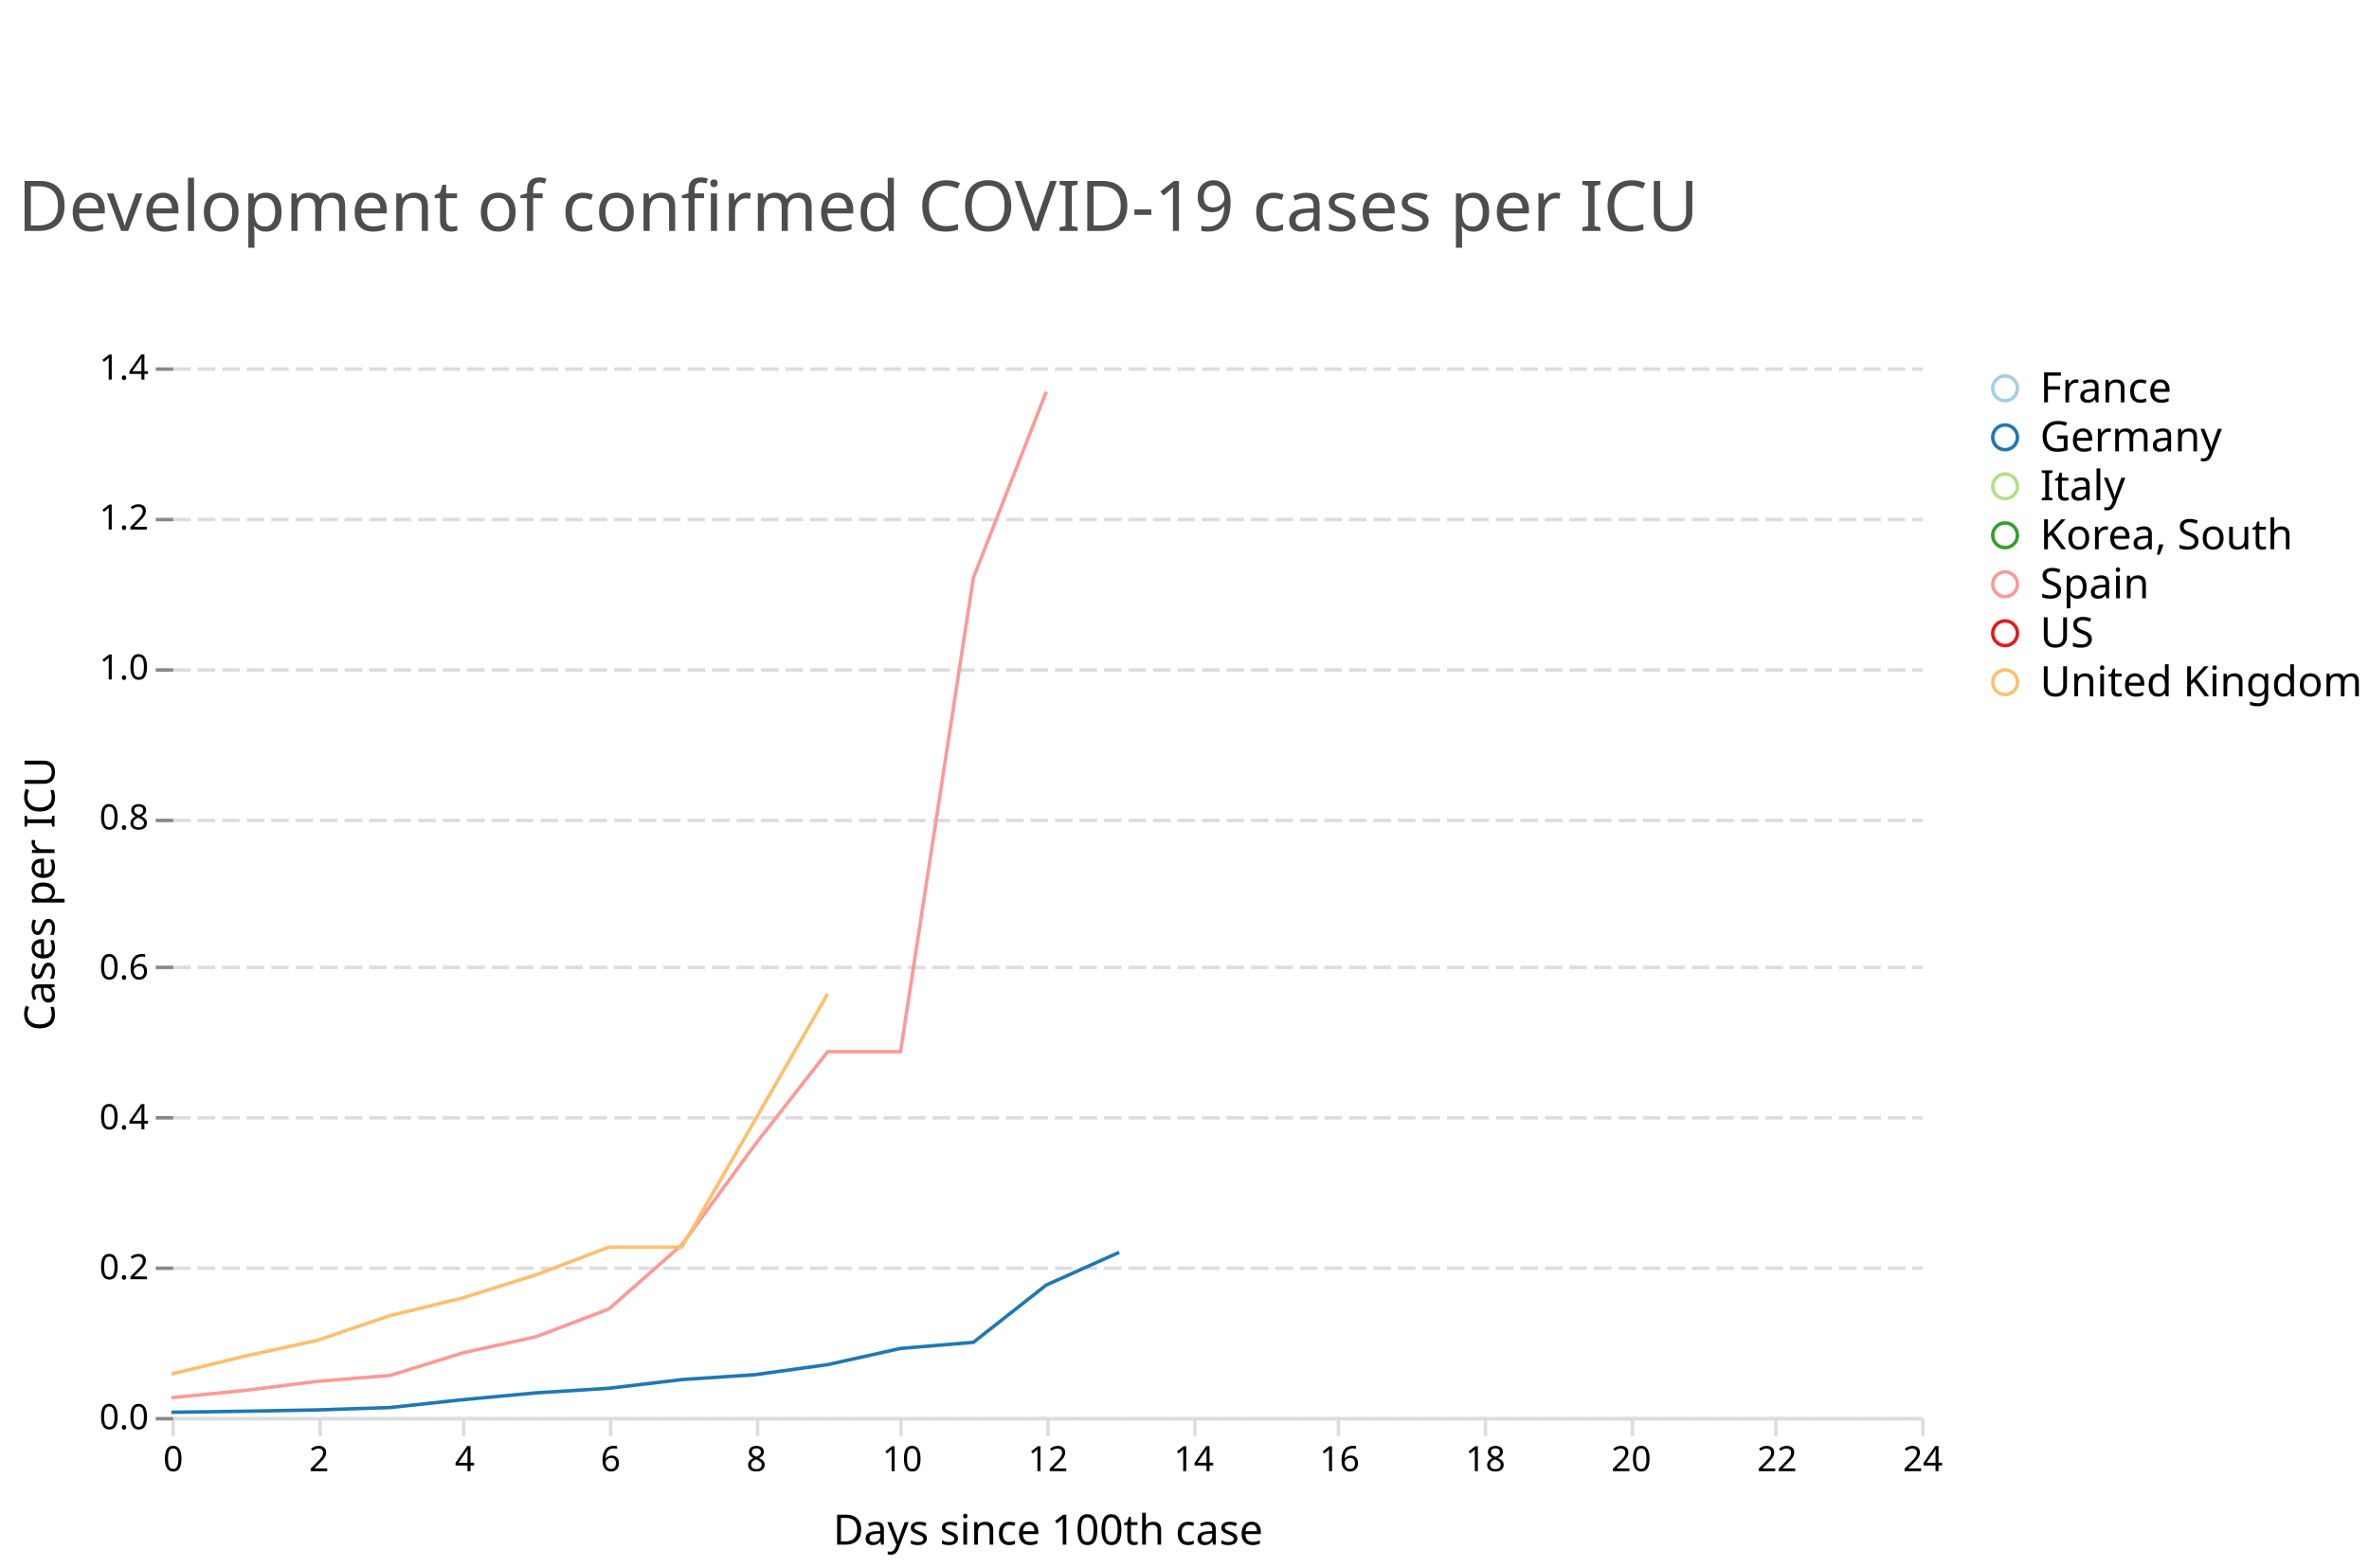
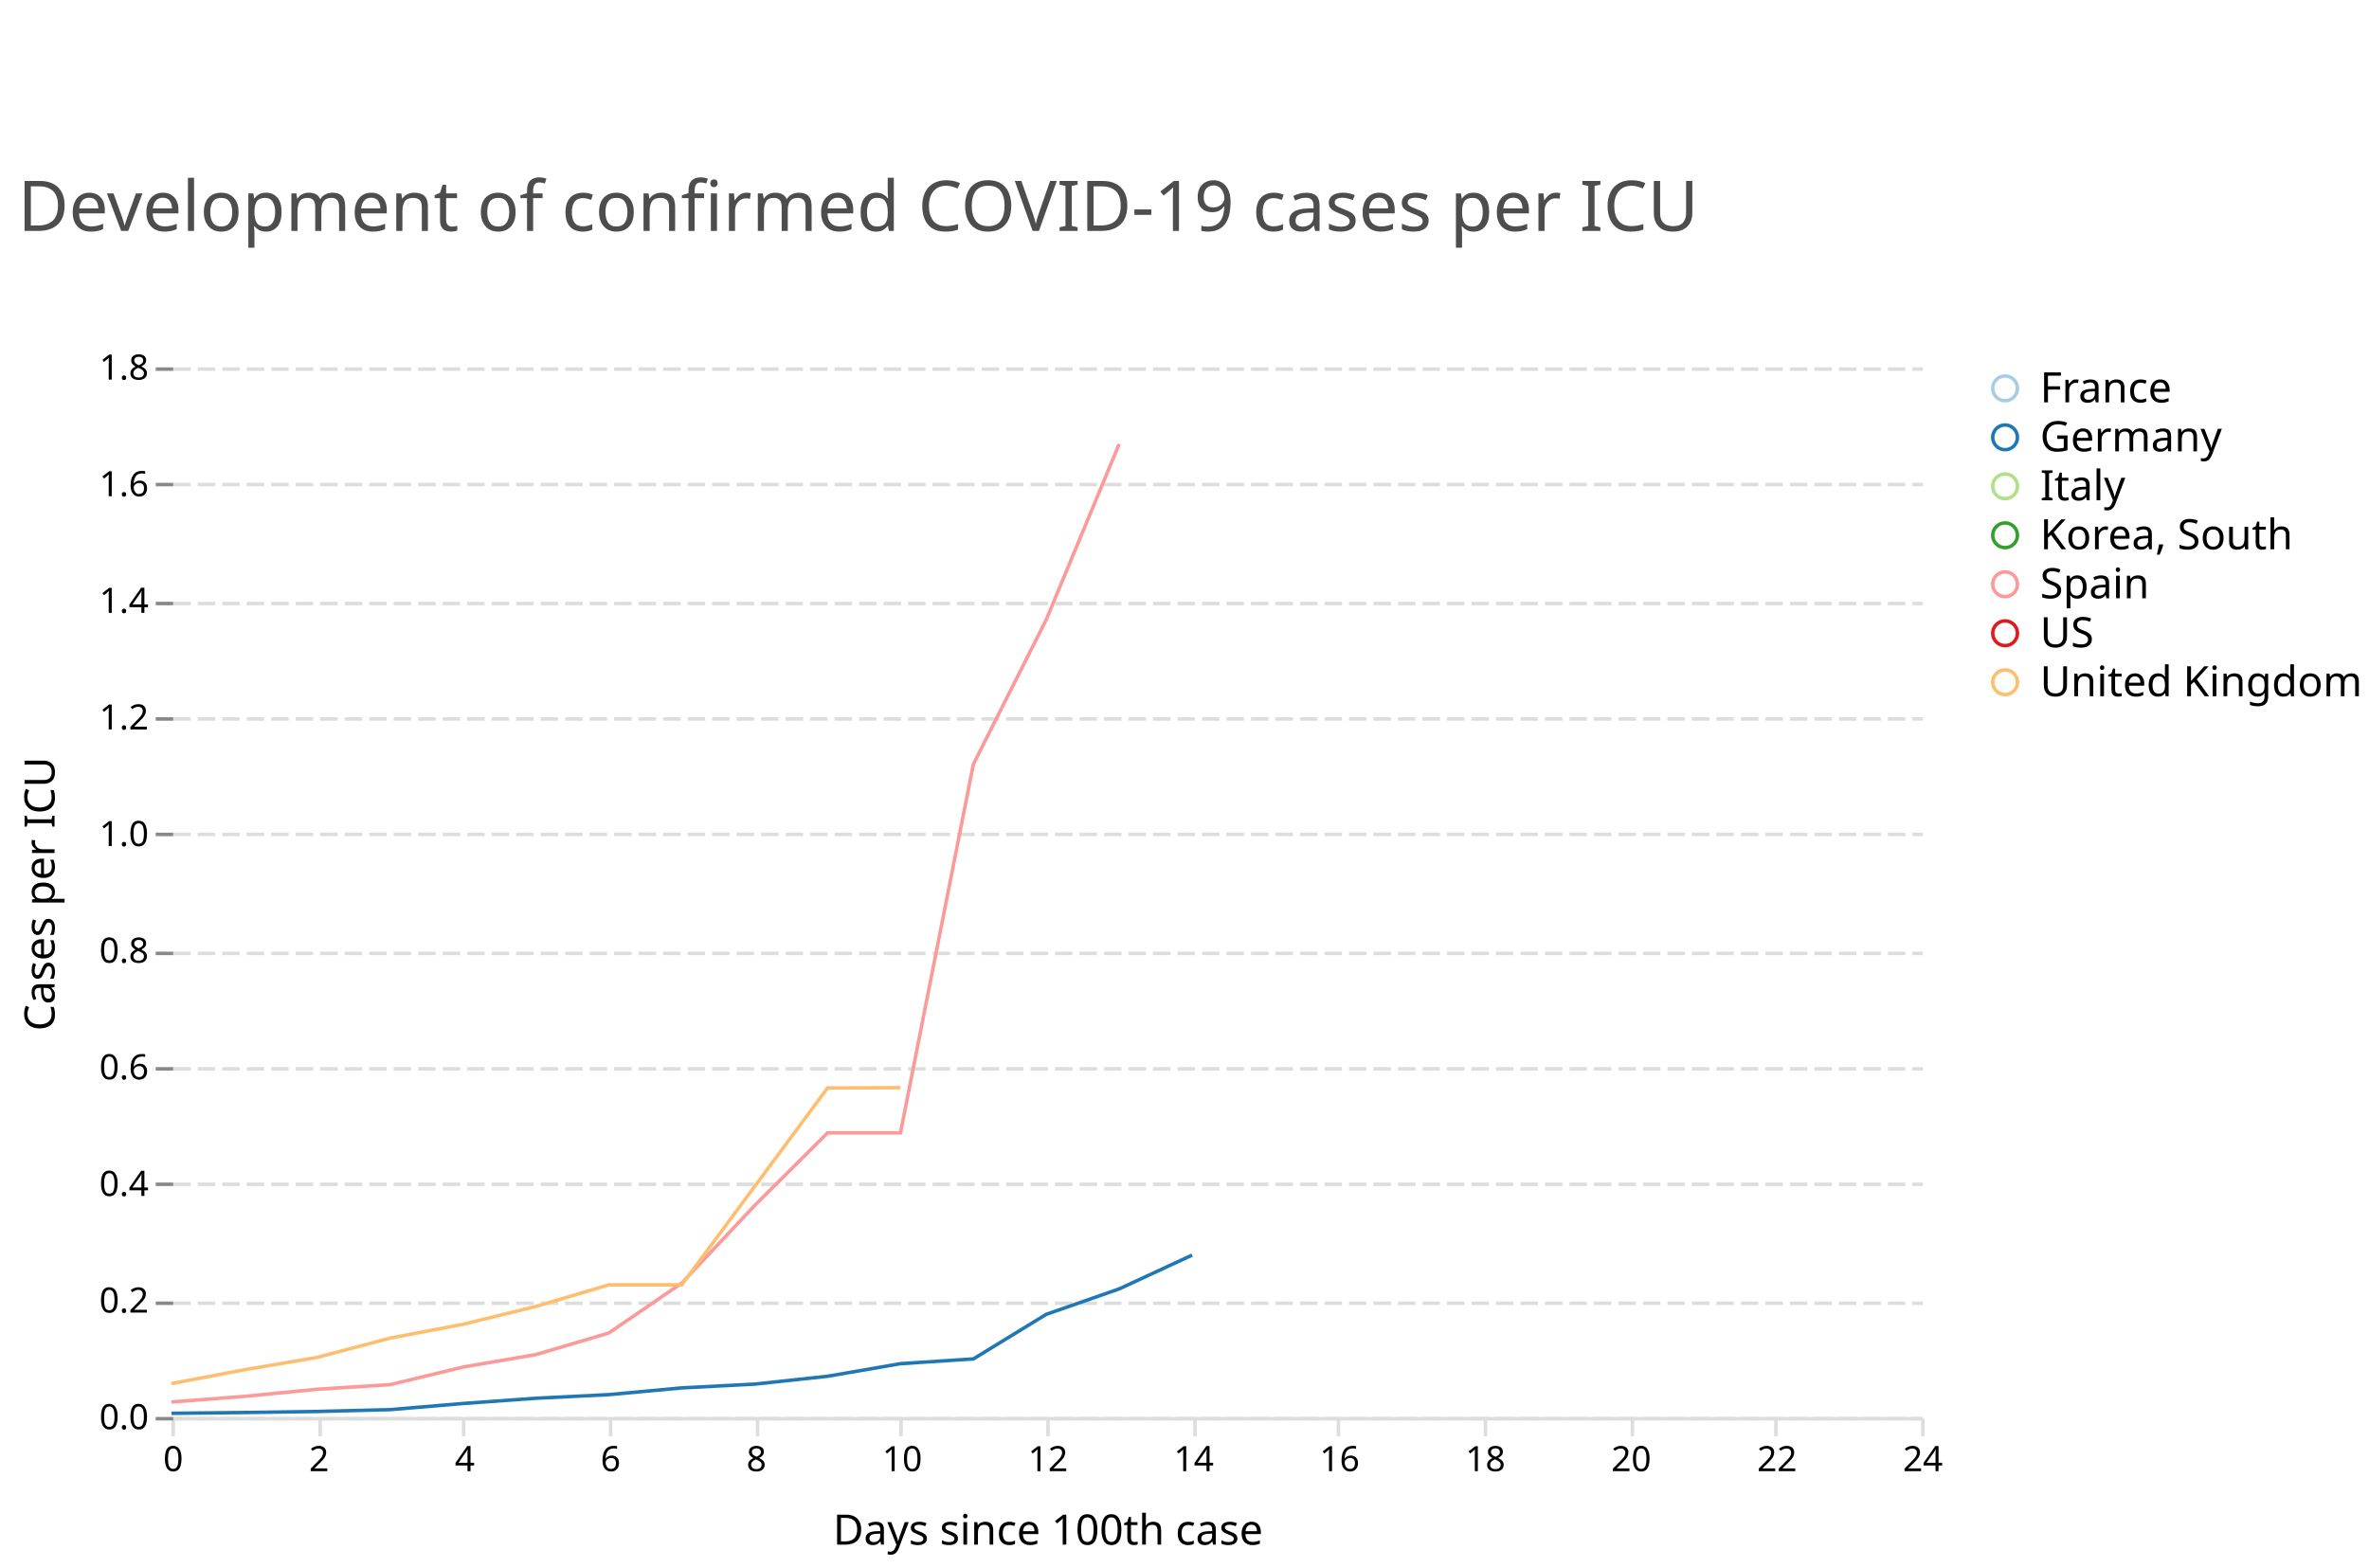
<svg xmlns="http://www.w3.org/2000/svg" class="marks" width="677" height="448" viewBox="0 0 677 448" version="1.1">
  <g transform="translate(49,105)">
    <g class="mark-group role-frame root">
      <g transform="translate(0,0)">
        <path class="background" d="M0,0h500v300h-500Z" style="fill: none; stroke: #ddd; stroke-width: 0;" />
        <g>
          <g class="mark-group role-axis">
            <g transform="translate(0.5,0.5)">
              <path class="background" d="M0,0h0v0h0Z" style="pointer-events: none; fill: none;" />
              <g>
                <g class="mark-rule role-axis-grid" style="pointer-events: none;">
                  <line transform="translate(0,300)" x2="500" y2="0" style="fill: none; stroke: #DEDDDD; stroke-width: 1; stroke-dasharray: 5,2; opacity: 1;" />
-                   <line transform="translate(0,257)" x2="500" y2="0" style="fill: none; stroke: #DEDDDD; stroke-width: 1; stroke-dasharray: 5,2; opacity: 1;" />
-                   <line transform="translate(0,214)" x2="500" y2="0" style="fill: none; stroke: #DEDDDD; stroke-width: 1; stroke-dasharray: 5,2; opacity: 1;" />
-                   <line transform="translate(0,171)" x2="500" y2="0" style="fill: none; stroke: #DEDDDD; stroke-width: 1; stroke-dasharray: 5,2; opacity: 1;" />
-                   <line transform="translate(0,129)" x2="500" y2="0" style="fill: none; stroke: #DEDDDD; stroke-width: 1; stroke-dasharray: 5,2; opacity: 1;" />
-                   <line transform="translate(0,86)" x2="500" y2="0" style="fill: none; stroke: #DEDDDD; stroke-width: 1; stroke-dasharray: 5,2; opacity: 1;" />
-                   <line transform="translate(0,43)" x2="500" y2="0" style="fill: none; stroke: #DEDDDD; stroke-width: 1; stroke-dasharray: 5,2; opacity: 1;" />
+                   <line transform="translate(0,267)" x2="500" y2="0" style="fill: none; stroke: #DEDDDD; stroke-width: 1; stroke-dasharray: 5,2; opacity: 1;" />
+                   <line transform="translate(0,233)" x2="500" y2="0" style="fill: none; stroke: #DEDDDD; stroke-width: 1; stroke-dasharray: 5,2; opacity: 1;" />
+                   <line transform="translate(0,200)" x2="500" y2="0" style="fill: none; stroke: #DEDDDD; stroke-width: 1; stroke-dasharray: 5,2; opacity: 1;" />
+                   <line transform="translate(0,167)" x2="500" y2="0" style="fill: none; stroke: #DEDDDD; stroke-width: 1; stroke-dasharray: 5,2; opacity: 1;" />
+                   <line transform="translate(0,133)" x2="500" y2="0" style="fill: none; stroke: #DEDDDD; stroke-width: 1; stroke-dasharray: 5,2; opacity: 1;" />
+                   <line transform="translate(0,100)" x2="500" y2="0" style="fill: none; stroke: #DEDDDD; stroke-width: 1; stroke-dasharray: 5,2; opacity: 1;" />
+                   <line transform="translate(0,67)" x2="500" y2="0" style="fill: none; stroke: #DEDDDD; stroke-width: 1; stroke-dasharray: 5,2; opacity: 1;" />
+                   <line transform="translate(0,33)" x2="500" y2="0" style="fill: none; stroke: #DEDDDD; stroke-width: 1; stroke-dasharray: 5,2; opacity: 1;" />
                  <line transform="translate(0,0)" x2="500" y2="0" style="fill: none; stroke: #DEDDDD; stroke-width: 1; stroke-dasharray: 5,2; opacity: 1;" />
                </g>
              </g>
              <path class="foreground" d="" style="pointer-events: none; display: none; fill: none;" />
            </g>
          </g>
          <g class="mark-group role-scope pathgroup">
            <g transform="translate(0,0)">
              <path class="background" d="M0,0h500v300h-500Z" style="fill: none;" />
              <g>
                <g class="mark-line role-mark marks">
                  <path style="fill: none; stroke: #a6cee3; stroke-width: 1;" />
                </g>
              </g>
              <path class="foreground" d="" style="display: none; fill: none;" />
            </g>
            <g transform="translate(0,0)">
              <path class="background" d="M0,0h500v300h-500Z" style="fill: none;" />
              <g>
                <g class="mark-line role-mark marks">
-                   <path d="M0,298.666L20.833,298.368L41.667,297.988L62.5,297.311L83.333,295.053L104.167,293.124L125,291.8L145.833,289.326L166.667,287.931L187.5,285.047L208.333,280.418L229.167,278.673L250,262.283L270.833,252.944" style="fill: none; stroke: #1f78b4; stroke-width: 1;" />
+                   <path d="M0,298.962L20.833,298.731L41.667,298.435L62.5,297.909L83.333,296.152L104.167,294.652L125,293.622L145.833,291.698L166.667,290.613L187.5,288.37L208.333,284.77L229.167,283.413L250,270.665L270.833,263.401L291.667,253.742" style="fill: none; stroke: #1f78b4; stroke-width: 1;" />
                </g>
              </g>
              <path class="foreground" d="" style="display: none; fill: none;" />
            </g>
            <g transform="translate(0,0)">
              <path class="background" d="M0,0h500v300h-500Z" style="fill: none;" />
              <g>
                <g class="mark-line role-mark marks">
                  <path style="fill: none; stroke: #b2df8a; stroke-width: 1;" />
                </g>
              </g>
              <path class="foreground" d="" style="display: none; fill: none;" />
            </g>
            <g transform="translate(0,0)">
              <path class="background" d="M0,0h500v300h-500Z" style="fill: none;" />
              <g>
                <g class="mark-line role-mark marks">
                  <path style="fill: none; stroke: #33a02c; stroke-width: 1;" />
                </g>
              </g>
              <path class="foreground" d="" style="display: none; fill: none;" />
            </g>
            <g transform="translate(0,0)">
              <path class="background" d="M0,0h500v300h-500Z" style="fill: none;" />
              <g>
                <g class="mark-line role-mark marks">
-                   <path d="M0,294.498L20.833,292.435L41.667,289.821L62.5,288.125L83.333,281.66L104.167,277.075L125,269.143L145.833,250.804L166.667,222.285L187.5,195.601L208.333,195.601L229.167,60.115L250,6.976" style="fill: none; stroke: #fb9a99; stroke-width: 1;" />
+                   <path d="M0,295.721L20.833,294.116L41.667,292.083L62.5,290.764L83.333,285.736L104.167,282.17L125,276L145.833,261.736L166.667,239.555L187.5,218.801L208.333,218.801L229.167,113.423L250,72.092L270.833,21.918" style="fill: none; stroke: #fb9a99; stroke-width: 1;" />
                </g>
              </g>
              <path class="foreground" d="" style="display: none; fill: none;" />
            </g>
            <g transform="translate(0,0)">
              <path class="background" d="M0,0h500v300h-500Z" style="fill: none;" />
              <g>
                <g class="mark-line role-mark marks">
                  <path style="fill: none; stroke: #e31a1c; stroke-width: 1;" />
                </g>
              </g>
              <path class="foreground" d="" style="display: none; fill: none;" />
            </g>
            <g transform="translate(0,0)">
              <path class="background" d="M0,0h500v300h-500Z" style="fill: none;" />
              <g>
                <g class="mark-line role-mark marks">
-                   <path d="M0,287.73L20.833,282.653L41.667,278.105L62.5,271.018L83.333,265.941L104.167,259.383L125,251.45L145.833,251.45L166.667,215.276L187.5,179.102" style="fill: none; stroke: #fdbf6f; stroke-width: 1;" />
+                   <path d="M0,290.457L20.833,286.508L41.667,282.971L62.5,277.459L83.333,273.51L104.167,268.409L125,262.239L145.833,262.239L166.667,234.104L187.5,205.968L208.333,205.886" style="fill: none; stroke: #fdbf6f; stroke-width: 1;" />
                </g>
              </g>
              <path class="foreground" d="" style="display: none; fill: none;" />
            </g>
          </g>
          <g class="mark-group role-legend">
            <g transform="translate(518,0)">
              <path class="background" d="M0,0h105v96h-105Z" style="pointer-events: none; fill: none;" />
              <g>
                <g class="mark-group role-legend-entry">
                  <g transform="translate(0,0)">
                    <path class="background" d="M0,0h0v0h0Z" style="pointer-events: none; fill: none;" />
                    <g>
                      <g class="mark-group role-scope">
                        <g transform="translate(0,0)">
                          <path class="background" d="M0,0h104.683v12h-104.683Z" style="pointer-events: none; fill: none; opacity: 1;" />
                          <g>
                            <g class="mark-symbol role-legend-symbol" style="pointer-events: none;">
                              <path transform="translate(6,6)" d="M3.536,0A3.536,3.536,0,1,1,-3.536,0A3.536,3.536,0,1,1,3.536,0" style="fill: none; stroke: #a6cee3; stroke-width: 1; opacity: 1;" />
                            </g>
                            <g class="mark-text role-legend-label" style="pointer-events: none;">
                              <text text-anchor="start" transform="translate(16,10)" style="font-family: Avenir; font-size: 12px; fill: #000; opacity: 1;">France</text>
                            </g>
                          </g>
                          <path class="foreground" d="" style="pointer-events: none; display: none; fill: none;" />
                        </g>
                        <g transform="translate(0,14)">
                          <path class="background" d="M0,0h104.683v12h-104.683Z" style="pointer-events: none; fill: none; opacity: 1;" />
                          <g>
                            <g class="mark-symbol role-legend-symbol" style="pointer-events: none;">
                              <path transform="translate(6,6)" d="M3.536,0A3.536,3.536,0,1,1,-3.536,0A3.536,3.536,0,1,1,3.536,0" style="fill: none; stroke: #1f78b4; stroke-width: 1; opacity: 1;" />
                            </g>
                            <g class="mark-text role-legend-label" style="pointer-events: none;">
                              <text text-anchor="start" transform="translate(16,10)" style="font-family: Avenir; font-size: 12px; fill: #000; opacity: 1;">Germany</text>
                            </g>
                          </g>
                          <path class="foreground" d="" style="pointer-events: none; display: none; fill: none;" />
                        </g>
                        <g transform="translate(0,28)">
                          <path class="background" d="M0,0h104.683v12h-104.683Z" style="pointer-events: none; fill: none; opacity: 1;" />
                          <g>
                            <g class="mark-symbol role-legend-symbol" style="pointer-events: none;">
                              <path transform="translate(6,6)" d="M3.536,0A3.536,3.536,0,1,1,-3.536,0A3.536,3.536,0,1,1,3.536,0" style="fill: none; stroke: #b2df8a; stroke-width: 1; opacity: 1;" />
                            </g>
                            <g class="mark-text role-legend-label" style="pointer-events: none;">
                              <text text-anchor="start" transform="translate(16,10)" style="font-family: Avenir; font-size: 12px; fill: #000; opacity: 1;">Italy</text>
                            </g>
                          </g>
                          <path class="foreground" d="" style="pointer-events: none; display: none; fill: none;" />
                        </g>
                        <g transform="translate(0,42)">
                          <path class="background" d="M0,0h104.683v12h-104.683Z" style="pointer-events: none; fill: none; opacity: 1;" />
                          <g>
                            <g class="mark-symbol role-legend-symbol" style="pointer-events: none;">
                              <path transform="translate(6,6)" d="M3.536,0A3.536,3.536,0,1,1,-3.536,0A3.536,3.536,0,1,1,3.536,0" style="fill: none; stroke: #33a02c; stroke-width: 1; opacity: 1;" />
                            </g>
                            <g class="mark-text role-legend-label" style="pointer-events: none;">
                              <text text-anchor="start" transform="translate(16,10)" style="font-family: Avenir; font-size: 12px; fill: #000; opacity: 1;">Korea, South</text>
                            </g>
                          </g>
                          <path class="foreground" d="" style="pointer-events: none; display: none; fill: none;" />
                        </g>
                        <g transform="translate(0,56)">
                          <path class="background" d="M0,0h104.683v12h-104.683Z" style="pointer-events: none; fill: none; opacity: 1;" />
                          <g>
                            <g class="mark-symbol role-legend-symbol" style="pointer-events: none;">
                              <path transform="translate(6,6)" d="M3.536,0A3.536,3.536,0,1,1,-3.536,0A3.536,3.536,0,1,1,3.536,0" style="fill: none; stroke: #fb9a99; stroke-width: 1; opacity: 1;" />
                            </g>
                            <g class="mark-text role-legend-label" style="pointer-events: none;">
                              <text text-anchor="start" transform="translate(16,10)" style="font-family: Avenir; font-size: 12px; fill: #000; opacity: 1;">Spain</text>
                            </g>
                          </g>
                          <path class="foreground" d="" style="pointer-events: none; display: none; fill: none;" />
                        </g>
                        <g transform="translate(0,70)">
                          <path class="background" d="M0,0h104.683v12h-104.683Z" style="pointer-events: none; fill: none; opacity: 1;" />
                          <g>
                            <g class="mark-symbol role-legend-symbol" style="pointer-events: none;">
                              <path transform="translate(6,6)" d="M3.536,0A3.536,3.536,0,1,1,-3.536,0A3.536,3.536,0,1,1,3.536,0" style="fill: none; stroke: #e31a1c; stroke-width: 1; opacity: 1;" />
                            </g>
                            <g class="mark-text role-legend-label" style="pointer-events: none;">
                              <text text-anchor="start" transform="translate(16,10)" style="font-family: Avenir; font-size: 12px; fill: #000; opacity: 1;">US</text>
                            </g>
                          </g>
                          <path class="foreground" d="" style="pointer-events: none; display: none; fill: none;" />
                        </g>
                        <g transform="translate(0,84)">
                          <path class="background" d="M0,0h104.683v12h-104.683Z" style="pointer-events: none; fill: none; opacity: 1;" />
                          <g>
                            <g class="mark-symbol role-legend-symbol" style="pointer-events: none;">
                              <path transform="translate(6,6)" d="M3.536,0A3.536,3.536,0,1,1,-3.536,0A3.536,3.536,0,1,1,3.536,0" style="fill: none; stroke: #fdbf6f; stroke-width: 1; opacity: 1;" />
                            </g>
                            <g class="mark-text role-legend-label" style="pointer-events: none;">
                              <text text-anchor="start" transform="translate(16,10)" style="font-family: Avenir; font-size: 12px; fill: #000; opacity: 1;">United Kingdom</text>
                            </g>
                          </g>
                          <path class="foreground" d="" style="pointer-events: none; display: none; fill: none;" />
                        </g>
                      </g>
                    </g>
                    <path class="foreground" d="" style="pointer-events: none; display: none; fill: none;" />
                  </g>
                </g>
              </g>
              <path class="foreground" d="" style="pointer-events: none; display: none; fill: none;" />
            </g>
          </g>
          <g class="mark-group role-title">
            <g transform="translate(-43.91667,-55)">
              <path class="background" d="M0,0h0v0h0Z" style="pointer-events: none; fill: none;" />
              <g>
                <g class="mark-text role-title-text" style="pointer-events: none;">
                  <text text-anchor="start" transform="translate(0,16)" style="font-family: Avenir; font-size: 20px; font-weight: 300; fill: #4d4d4d; opacity: 1;">Development of confirmed COVID-19 cases per ICU</text>
                </g>
              </g>
              <path class="foreground" d="" style="pointer-events: none; display: none; fill: none;" />
            </g>
          </g>
          <g class="mark-group role-axis">
            <g transform="translate(0.5,300.5)">
              <path class="background" d="M0,0h0v0h0Z" style="pointer-events: none; fill: none;" />
              <g>
                <g class="mark-rule role-axis-tick" style="pointer-events: none;">
                  <line transform="translate(0,0)" x2="0" y2="5" style="fill: none; stroke: #DEDDDD; stroke-width: 1; opacity: 1;" />
                  <line transform="translate(42,0)" x2="0" y2="5" style="fill: none; stroke: #DEDDDD; stroke-width: 1; opacity: 1;" />
                  <line transform="translate(83,0)" x2="0" y2="5" style="fill: none; stroke: #DEDDDD; stroke-width: 1; opacity: 1;" />
                  <line transform="translate(125,0)" x2="0" y2="5" style="fill: none; stroke: #DEDDDD; stroke-width: 1; opacity: 1;" />
                  <line transform="translate(167,0)" x2="0" y2="5" style="fill: none; stroke: #DEDDDD; stroke-width: 1; opacity: 1;" />
                  <line transform="translate(208,0)" x2="0" y2="5" style="fill: none; stroke: #DEDDDD; stroke-width: 1; opacity: 1;" />
                  <line transform="translate(250,0)" x2="0" y2="5" style="fill: none; stroke: #DEDDDD; stroke-width: 1; opacity: 1;" />
                  <line transform="translate(292,0)" x2="0" y2="5" style="fill: none; stroke: #DEDDDD; stroke-width: 1; opacity: 1;" />
                  <line transform="translate(333,0)" x2="0" y2="5" style="fill: none; stroke: #DEDDDD; stroke-width: 1; opacity: 1;" />
                  <line transform="translate(375,0)" x2="0" y2="5" style="fill: none; stroke: #DEDDDD; stroke-width: 1; opacity: 1;" />
                  <line transform="translate(417,0)" x2="0" y2="5" style="fill: none; stroke: #DEDDDD; stroke-width: 1; opacity: 1;" />
                  <line transform="translate(458,0)" x2="0" y2="5" style="fill: none; stroke: #DEDDDD; stroke-width: 1; opacity: 1;" />
                  <line transform="translate(500,0)" x2="0" y2="5" style="fill: none; stroke: #DEDDDD; stroke-width: 1; opacity: 1;" />
                </g>
                <g class="mark-text role-axis-label" style="pointer-events: none;">
                  <text text-anchor="middle" transform="translate(0,15)" style="font-family: Avenir; font-size: 10px; fill: #000; opacity: 1;">0</text>
                  <text text-anchor="middle" transform="translate(41.66667,15)" style="font-family: Avenir; font-size: 10px; fill: #000; opacity: 1;">2</text>
                  <text text-anchor="middle" transform="translate(83.33333,15)" style="font-family: Avenir; font-size: 10px; fill: #000; opacity: 1;">4</text>
                  <text text-anchor="middle" transform="translate(125,15)" style="font-family: Avenir; font-size: 10px; fill: #000; opacity: 1;">6</text>
                  <text text-anchor="middle" transform="translate(166.6667,15)" style="font-family: Avenir; font-size: 10px; fill: #000; opacity: 1;">8</text>
                  <text text-anchor="middle" transform="translate(208.3333,15)" style="font-family: Avenir; font-size: 10px; fill: #000; opacity: 1;">10</text>
                  <text text-anchor="middle" transform="translate(250,15)" style="font-family: Avenir; font-size: 10px; fill: #000; opacity: 1;">12</text>
                  <text text-anchor="middle" transform="translate(291.6667,15)" style="font-family: Avenir; font-size: 10px; fill: #000; opacity: 1;">14</text>
                  <text text-anchor="middle" transform="translate(333.3333,15)" style="font-family: Avenir; font-size: 10px; fill: #000; opacity: 1;">16</text>
                  <text text-anchor="middle" transform="translate(375,15)" style="font-family: Avenir; font-size: 10px; fill: #000; opacity: 1;">18</text>
                  <text text-anchor="middle" transform="translate(416.6667,15)" style="font-family: Avenir; font-size: 10px; fill: #000; opacity: 1;">20</text>
                  <text text-anchor="middle" transform="translate(458.3333,15)" style="font-family: Avenir; font-size: 10px; fill: #000; opacity: 1;">22</text>
                  <text text-anchor="middle" transform="translate(500,15)" style="font-family: Avenir; font-size: 10px; fill: #000; opacity: 1;">24</text>
                </g>
                <g class="mark-rule role-axis-domain" style="pointer-events: none;">
                  <line transform="translate(0,0)" x2="500" y2="0" style="fill: none; stroke: #DEDDDD; stroke-width: 1; stroke-dashoffset: 10; opacity: 1;" />
                </g>
                <g class="mark-text role-axis-title" style="pointer-events: none;">
                  <text text-anchor="middle" transform="translate(250,36)" style="font-family: Avenir; font-size: 12px; font-weight: 400; fill: #000; opacity: 1;">Days since 100th case</text>
                </g>
              </g>
              <path class="foreground" d="" style="pointer-events: none; display: none; fill: none;" />
            </g>
          </g>
          <g class="mark-group role-axis">
            <g transform="translate(0.5,0.5)">
              <path class="background" d="M0,0h0v0h0Z" style="pointer-events: none; fill: none;" />
              <g>
                <g class="mark-rule role-axis-tick" style="pointer-events: none;">
                  <line transform="translate(0,300)" x2="-5" y2="0" style="fill: none; stroke: #888; stroke-width: 1; opacity: 1;" />
-                   <line transform="translate(0,257)" x2="-5" y2="0" style="fill: none; stroke: #888; stroke-width: 1; opacity: 1;" />
-                   <line transform="translate(0,214)" x2="-5" y2="0" style="fill: none; stroke: #888; stroke-width: 1; opacity: 1;" />
-                   <line transform="translate(0,171)" x2="-5" y2="0" style="fill: none; stroke: #888; stroke-width: 1; opacity: 1;" />
-                   <line transform="translate(0,129)" x2="-5" y2="0" style="fill: none; stroke: #888; stroke-width: 1; opacity: 1;" />
-                   <line transform="translate(0,86)" x2="-5" y2="0" style="fill: none; stroke: #888; stroke-width: 1; opacity: 1;" />
-                   <line transform="translate(0,43)" x2="-5" y2="0" style="fill: none; stroke: #888; stroke-width: 1; opacity: 1;" />
+                   <line transform="translate(0,267)" x2="-5" y2="0" style="fill: none; stroke: #888; stroke-width: 1; opacity: 1;" />
+                   <line transform="translate(0,233)" x2="-5" y2="0" style="fill: none; stroke: #888; stroke-width: 1; opacity: 1;" />
+                   <line transform="translate(0,200)" x2="-5" y2="0" style="fill: none; stroke: #888; stroke-width: 1; opacity: 1;" />
+                   <line transform="translate(0,167)" x2="-5" y2="0" style="fill: none; stroke: #888; stroke-width: 1; opacity: 1;" />
+                   <line transform="translate(0,133)" x2="-5" y2="0" style="fill: none; stroke: #888; stroke-width: 1; opacity: 1;" />
+                   <line transform="translate(0,100)" x2="-5" y2="0" style="fill: none; stroke: #888; stroke-width: 1; opacity: 1;" />
+                   <line transform="translate(0,67)" x2="-5" y2="0" style="fill: none; stroke: #888; stroke-width: 1; opacity: 1;" />
+                   <line transform="translate(0,33)" x2="-5" y2="0" style="fill: none; stroke: #888; stroke-width: 1; opacity: 1;" />
                  <line transform="translate(0,0)" x2="-5" y2="0" style="fill: none; stroke: #888; stroke-width: 1; opacity: 1;" />
                </g>
                <g class="mark-text role-axis-label" style="pointer-events: none;">
                  <text text-anchor="end" transform="translate(-7,303)" style="font-family: Avenir; font-size: 10px; fill: #000; opacity: 1;">0.0</text>
-                   <text text-anchor="end" transform="translate(-7,260.1429)" style="font-family: Avenir; font-size: 10px; fill: #000; opacity: 1;">0.2</text>
-                   <text text-anchor="end" transform="translate(-7,217.2857)" style="font-family: Avenir; font-size: 10px; fill: #000; opacity: 1;">0.4</text>
-                   <text text-anchor="end" transform="translate(-7,174.4286)" style="font-family: Avenir; font-size: 10px; fill: #000; opacity: 1;">0.6</text>
-                   <text text-anchor="end" transform="translate(-7,131.5714)" style="font-family: Avenir; font-size: 10px; fill: #000; opacity: 1;">0.8</text>
-                   <text text-anchor="end" transform="translate(-7,88.71429)" style="font-family: Avenir; font-size: 10px; fill: #000; opacity: 1;">1.0</text>
-                   <text text-anchor="end" transform="translate(-7,45.85714)" style="font-family: Avenir; font-size: 10px; fill: #000; opacity: 1;">1.2</text>
-                   <text text-anchor="end" transform="translate(-7,3)" style="font-family: Avenir; font-size: 10px; fill: #000; opacity: 1;">1.4</text>
+                   <text text-anchor="end" transform="translate(-7,269.6667)" style="font-family: Avenir; font-size: 10px; fill: #000; opacity: 1;">0.2</text>
+                   <text text-anchor="end" transform="translate(-7,236.3333)" style="font-family: Avenir; font-size: 10px; fill: #000; opacity: 1;">0.4</text>
+                   <text text-anchor="end" transform="translate(-7,203)" style="font-family: Avenir; font-size: 10px; fill: #000; opacity: 1;">0.6</text>
+                   <text text-anchor="end" transform="translate(-7,169.6667)" style="font-family: Avenir; font-size: 10px; fill: #000; opacity: 1;">0.8</text>
+                   <text text-anchor="end" transform="translate(-7,136.3333)" style="font-family: Avenir; font-size: 10px; fill: #000; opacity: 1;">1.0</text>
+                   <text text-anchor="end" transform="translate(-7,103)" style="font-family: Avenir; font-size: 10px; fill: #000; opacity: 1;">1.2</text>
+                   <text text-anchor="end" transform="translate(-7,69.66667)" style="font-family: Avenir; font-size: 10px; fill: #000; opacity: 1;">1.4</text>
+                   <text text-anchor="end" transform="translate(-7,36.33333)" style="font-family: Avenir; font-size: 10px; fill: #000; opacity: 1;">1.6</text>
+                   <text text-anchor="end" transform="translate(-7,3)" style="font-family: Avenir; font-size: 10px; fill: #000; opacity: 1;">1.8</text>
                </g>
                <g class="mark-text role-axis-title" style="pointer-events: none;">
                  <text text-anchor="middle" transform="translate(-30.91667,150) rotate(-90) translate(0,-3)" style="font-family: Avenir; font-size: 12px; font-weight: 400; fill: #000; opacity: 1;">Cases per ICU</text>
                </g>
              </g>
              <path class="foreground" d="" style="pointer-events: none; display: none; fill: none;" />
            </g>
          </g>
        </g>
        <path class="foreground" d="" style="display: none; fill: none;" />
      </g>
    </g>
  </g>
</svg>
